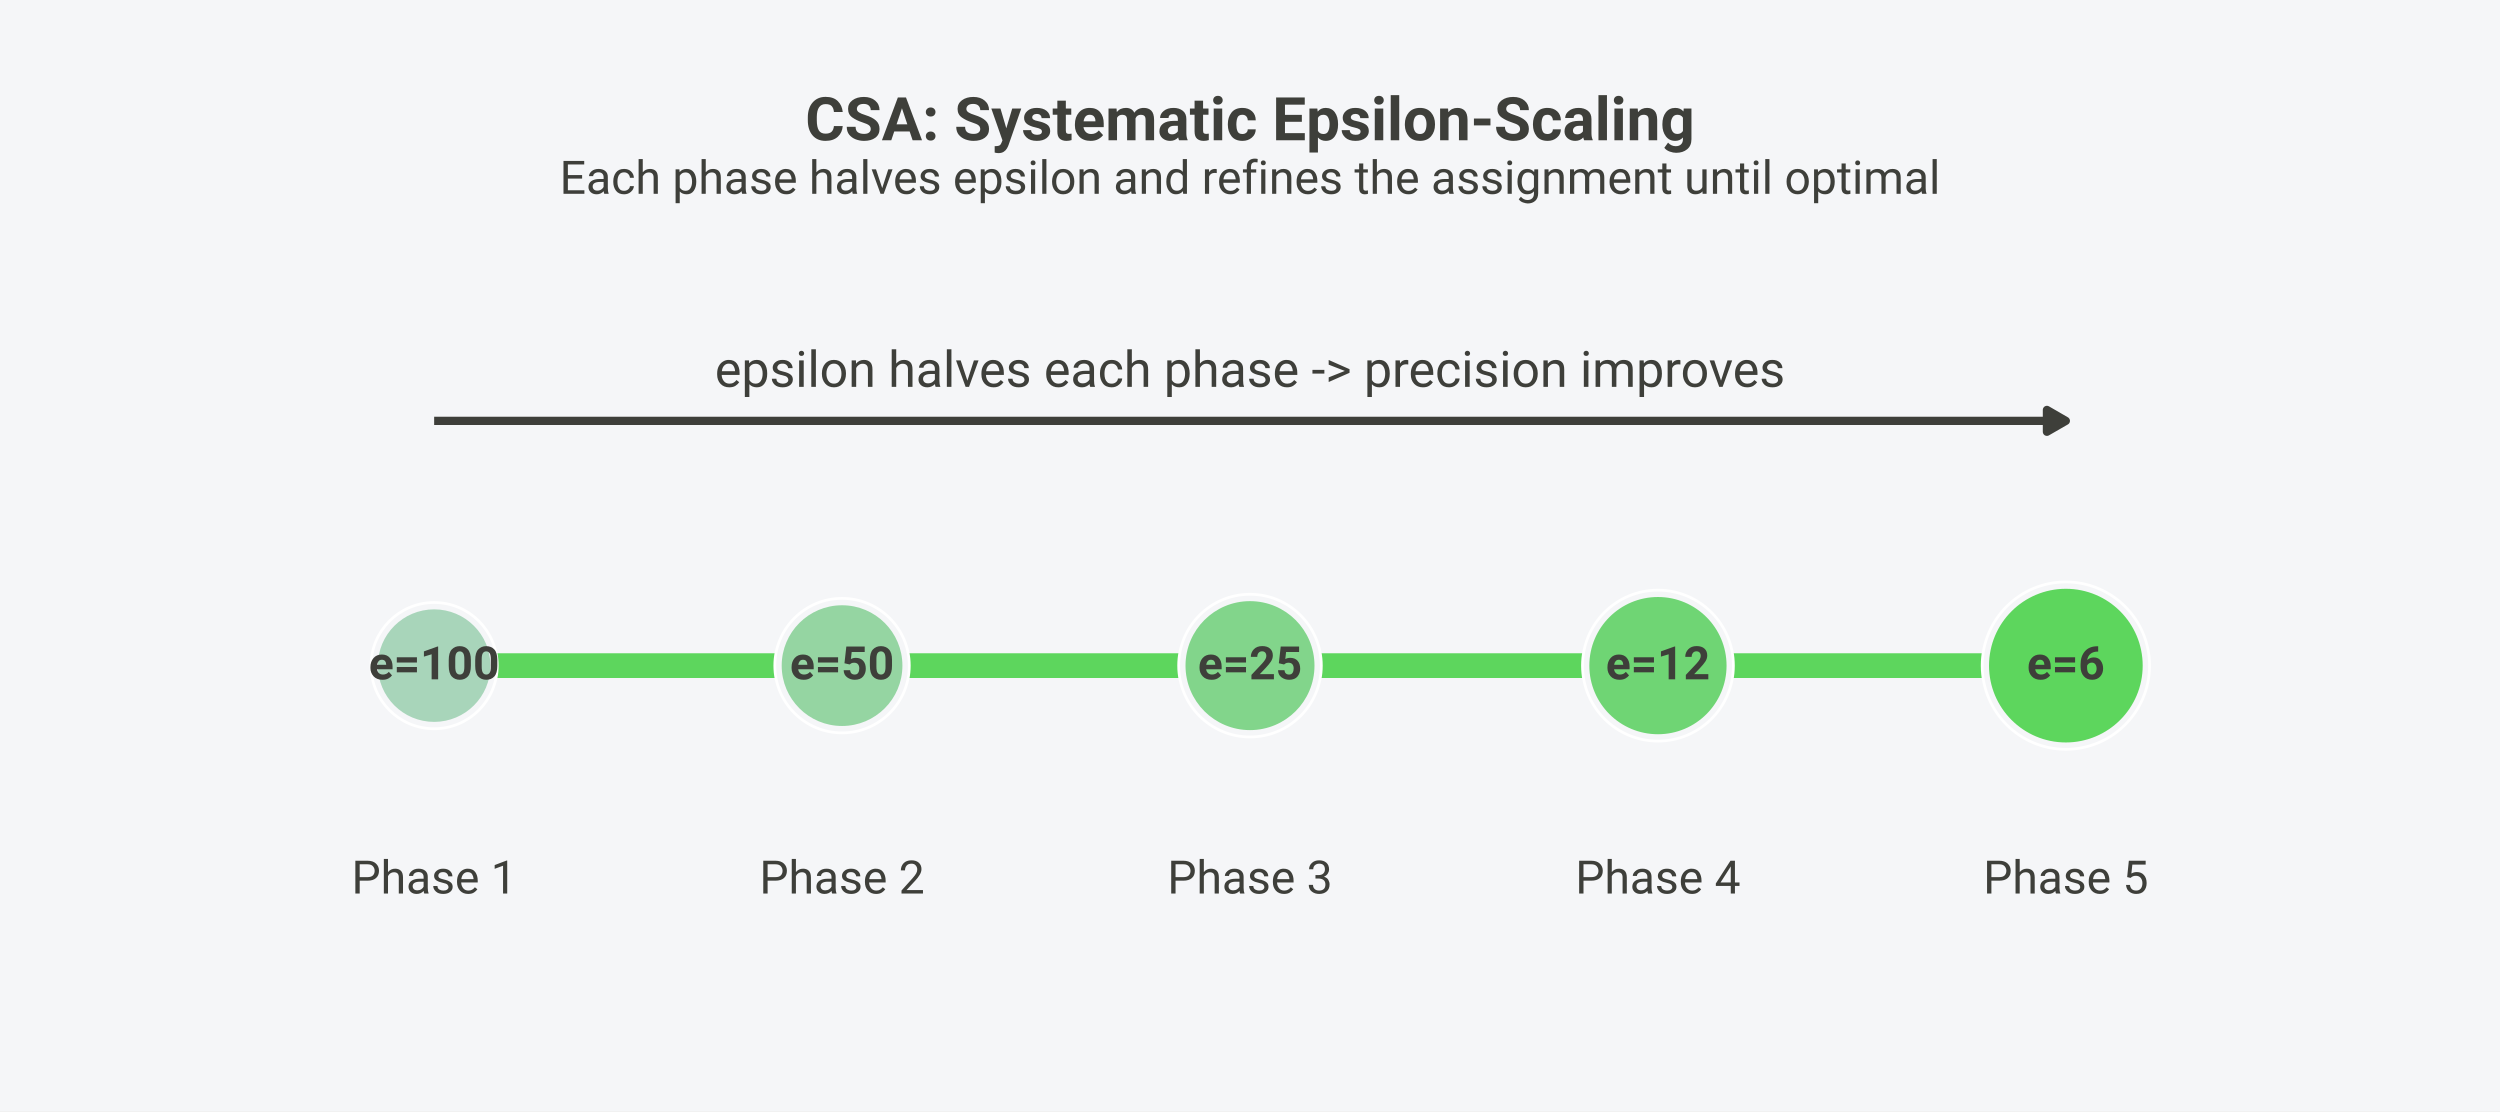
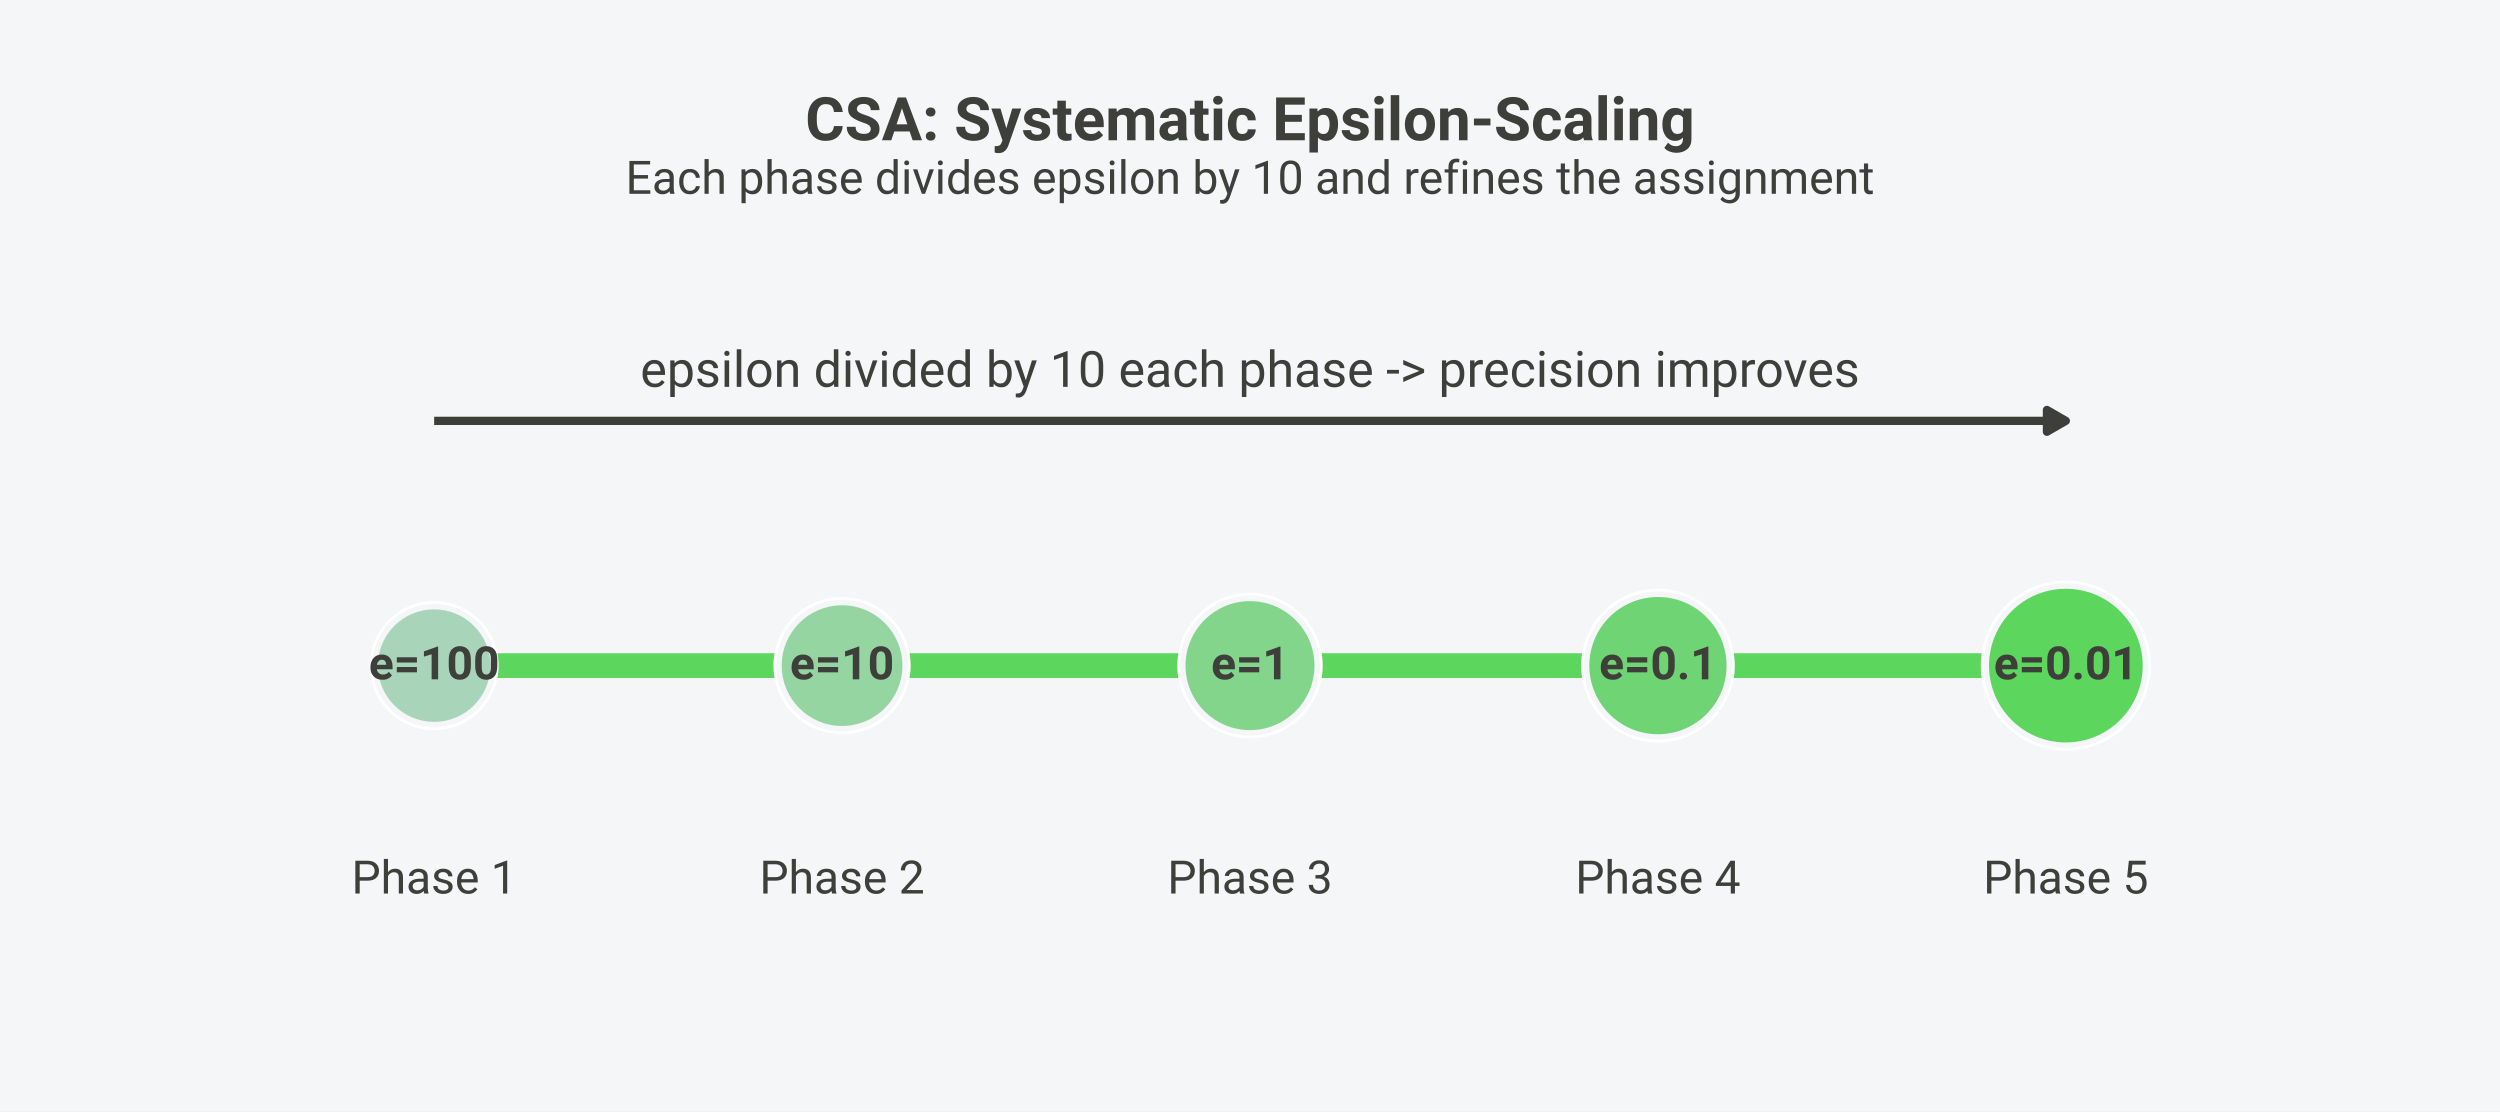
<svg xmlns="http://www.w3.org/2000/svg" width="648.00pt" height="288.00pt" viewBox="0 0 648.00 288.00">
  <g class="svglite">
    <defs>
      <style type="text/css">
    /* theme-aware-processed */
    .svglite line, .svglite polyline, .svglite polygon, .svglite path, .svglite circle {
      fill: none;
      stroke: #3E3F3A;
      stroke-linecap: round;
      stroke-linejoin: round;
      stroke-miterlimit: 10.00;
    }
    .svglite &gt; g &gt; rect {
      fill: none;
      stroke: #3E3F3A;
      stroke-linecap: round;
      stroke-linejoin: round;
      stroke-miterlimit: 10.00;
    }
    .svglite text {
      white-space: pre;
      fill: #3E3F3A;
    }
    .svglite g.glyphgroup path {
      fill: inherit;
      stroke: none;
    }
  </style>
    </defs>
    <rect width="100%" height="100%" style="stroke: none; fill: #F5F6F8;" />
    <defs>
      <clipPath id="cpMC4wMHw2NDguMDB8MC4wMHwyODguMDA=">
        <rect x="0.00" y="0.00" width="648.00" height="288.00" />
      </clipPath>
    </defs>
    <g clip-path="url(#cpMC4wMHw2NDguMDB8MC4wMHwyODguMDA=)">
</g>
    <defs>
      <clipPath id="cpMC4wMHw2NDguMDB8MTcuMDl8MjcwLjkx">
        <rect x="0.00" y="17.09" width="648.00" height="253.83" />
      </clipPath>
    </defs>
    <g clip-path="url(#cpMC4wMHw2NDguMDB8MTcuMDl8MjcwLjkx)">
      <rect rx="4" x="0.00" y="17.09" width="648.00" height="253.83" style="stroke-width: 1.07; stroke: none; fill: #F5F6F8;" />
    </g>
    <g clip-path="url(#cpMC4wMHw2NDguMDB8MC4wMHwyODguMDA=)">
</g>
    <defs>
      <clipPath id="cpOS45Nnw2MzguMDR8NjAuMzJ8MjYwLjk1">
        <rect x="9.96" y="60.32" width="628.07" height="200.63" />
      </clipPath>
    </defs>
    <g clip-path="url(#cpOS45Nnw2MzguMDR8NjAuMzJ8MjYwLjk1)">
      <line x1="112.53" y1="172.53" x2="535.47" y2="172.53" style="stroke-width: 6.40; stroke: #5DD65D; stroke-linecap: butt;" />
      <circle class="theme-fill-bg" cx="112.53" cy="172.53" r="16.36" style="stroke-width: 0.71; stroke: #FFFFFF; fill: #F5F6F8;" />
      <circle class="theme-fill-bg" cx="218.26" cy="172.53" r="17.43" style="stroke-width: 0.71; stroke: #FFFFFF; fill: #F5F6F8;" />
      <circle class="theme-fill-bg" cx="324.00" cy="172.53" r="18.49" style="stroke-width: 0.71; stroke: #FFFFFF; fill: #F5F6F8;" />
      <circle class="theme-fill-bg" cx="429.74" cy="172.53" r="19.56" style="stroke-width: 0.71; stroke: #FFFFFF; fill: #F5F6F8;" />
      <circle class="theme-fill-bg" cx="535.47" cy="172.53" r="21.69" style="stroke-width: 0.71; stroke: #FFFFFF; fill: #F5F6F8;" />
      <circle cx="112.53" cy="172.53" r="14.23" style="stroke-width: 0.71; stroke: #A8D5BA; fill: #A8D5BA;" />
      <circle cx="218.26" cy="172.53" r="15.29" style="stroke-width: 0.71; stroke: #95D5A2; fill: #95D5A2;" />
      <circle cx="324.00" cy="172.53" r="16.36" style="stroke-width: 0.71; stroke: #82D58B; fill: #82D58B;" />
      <circle cx="429.74" cy="172.53" r="17.43" style="stroke-width: 0.71; stroke: #6FD574; fill: #6FD574;" />
      <circle cx="535.47" cy="172.53" r="19.56" style="stroke-width: 0.71; stroke: #5DD65D; fill: #5DD65D;" />
      <text x="112.53" y="176.09" text-anchor="middle" style="font-size: 0.996em; font-weight: bold;fill: #3E3F3A; font-family: &quot;Roboto&quot;, -apple-system, BlinkMacSystemFont, &quot;Segoe UI&quot;, system-ui, sans-serif;">e=100</text>
-       <text x="218.26" y="176.09" text-anchor="middle" style="font-size: 0.996em; font-weight: bold;fill: #3E3F3A; font-family: &quot;Roboto&quot;, -apple-system, BlinkMacSystemFont, &quot;Segoe UI&quot;, system-ui, sans-serif;">e=50</text>
-       <text x="324.00" y="176.09" text-anchor="middle" style="font-size: 0.996em; font-weight: bold;fill: #3E3F3A; font-family: &quot;Roboto&quot;, -apple-system, BlinkMacSystemFont, &quot;Segoe UI&quot;, system-ui, sans-serif;">e=25</text>
-       <text x="429.74" y="176.09" text-anchor="middle" style="font-size: 0.996em; font-weight: bold;fill: #3E3F3A; font-family: &quot;Roboto&quot;, -apple-system, BlinkMacSystemFont, &quot;Segoe UI&quot;, system-ui, sans-serif;">e=12</text>
-       <text x="535.47" y="176.09" text-anchor="middle" style="font-size: 0.996em; font-weight: bold;fill: #3E3F3A; font-family: &quot;Roboto&quot;, -apple-system, BlinkMacSystemFont, &quot;Segoe UI&quot;, system-ui, sans-serif;">e=6</text>
+       <text x="218.26" y="176.09" text-anchor="middle" style="font-size: 0.996em; font-weight: bold;fill: #3E3F3A; font-family: &quot;Roboto&quot;, -apple-system, BlinkMacSystemFont, &quot;Segoe UI&quot;, system-ui, sans-serif;">e=10</text>
+       <text x="324.00" y="176.09" text-anchor="middle" style="font-size: 0.996em; font-weight: bold;fill: #3E3F3A; font-family: &quot;Roboto&quot;, -apple-system, BlinkMacSystemFont, &quot;Segoe UI&quot;, system-ui, sans-serif;">e=1</text>
+       <text x="429.74" y="176.09" text-anchor="middle" style="font-size: 0.996em; font-weight: bold;fill: #3E3F3A; font-family: &quot;Roboto&quot;, -apple-system, BlinkMacSystemFont, &quot;Segoe UI&quot;, system-ui, sans-serif;">e=0.1</text>
+       <text x="535.47" y="176.09" text-anchor="middle" style="font-size: 0.996em; font-weight: bold;fill: #3E3F3A; font-family: &quot;Roboto&quot;, -apple-system, BlinkMacSystemFont, &quot;Segoe UI&quot;, system-ui, sans-serif;">e=0.01</text>
      <text x="112.53" y="231.60" text-anchor="middle" style="font-size: 0.996em;fill: #3E3F3A; font-family: &quot;Roboto&quot;, -apple-system, BlinkMacSystemFont, &quot;Segoe UI&quot;, system-ui, sans-serif;">Phase 1</text>
      <text x="218.26" y="231.60" text-anchor="middle" style="font-size: 0.996em;fill: #3E3F3A; font-family: &quot;Roboto&quot;, -apple-system, BlinkMacSystemFont, &quot;Segoe UI&quot;, system-ui, sans-serif;">Phase 2</text>
      <text x="324.00" y="231.60" text-anchor="middle" style="font-size: 0.996em;fill: #3E3F3A; font-family: &quot;Roboto&quot;, -apple-system, BlinkMacSystemFont, &quot;Segoe UI&quot;, system-ui, sans-serif;">Phase 3</text>
      <text x="429.74" y="231.60" text-anchor="middle" style="font-size: 0.996em;fill: #3E3F3A; font-family: &quot;Roboto&quot;, -apple-system, BlinkMacSystemFont, &quot;Segoe UI&quot;, system-ui, sans-serif;">Phase 4</text>
      <text x="535.47" y="231.60" text-anchor="middle" style="font-size: 0.996em;fill: #3E3F3A; font-family: &quot;Roboto&quot;, -apple-system, BlinkMacSystemFont, &quot;Segoe UI&quot;, system-ui, sans-serif;">Phase 5</text>
      <line x1="112.53" y1="109.09" x2="535.47" y2="109.09" style="stroke-width: 2.13; stroke: #3E3F3A; stroke-linecap: butt;" />
      <polygon points="530.56,111.92 535.47,109.09 530.56,106.25 " style="stroke-width: 2.13; stroke: #3E3F3A; stroke-linecap: butt; fill: #3E3F3A;" />
-       <text x="324.00" y="100.27" text-anchor="middle" style="font-size: 1.081em;fill: #3E3F3A; font-family: &quot;Roboto&quot;, -apple-system, BlinkMacSystemFont, &quot;Segoe UI&quot;, system-ui, sans-serif;">epsilon halves each phase -&gt; precision improves</text>
+       <text x="324.00" y="100.27" text-anchor="middle" style="font-size: 1.081em;fill: #3E3F3A; font-family: &quot;Roboto&quot;, -apple-system, BlinkMacSystemFont, &quot;Segoe UI&quot;, system-ui, sans-serif;">epsilon divided by 10 each phase -&gt; precision improves</text>
    </g>
    <g clip-path="url(#cpMC4wMHw2NDguMDB8MC4wMHwyODguMDA=)">
-       <text x="324.00" y="50.24" text-anchor="middle" style="font-size: 1em;fill: #3E3F3A; font-family: &quot;Roboto&quot;, -apple-system, BlinkMacSystemFont, &quot;Segoe UI&quot;, system-ui, sans-serif;">Each phase halves epsilon and refines the assignment until optimal</text>
+       <text x="324.00" y="50.24" text-anchor="middle" style="font-size: 1em;fill: #3E3F3A; font-family: &quot;Roboto&quot;, -apple-system, BlinkMacSystemFont, &quot;Segoe UI&quot;, system-ui, sans-serif;">Each phase divides epsilon by 10 and refines the assignment</text>
      <text x="324.00" y="36.36" text-anchor="middle" style="font-size: 1.3em; font-weight: bold;fill: #3E3F3A; font-family: &quot;Roboto&quot;, -apple-system, BlinkMacSystemFont, &quot;Segoe UI&quot;, system-ui, sans-serif;">CSA: Systematic Epsilon-Scaling</text>
    </g>
  </g>
</svg>
